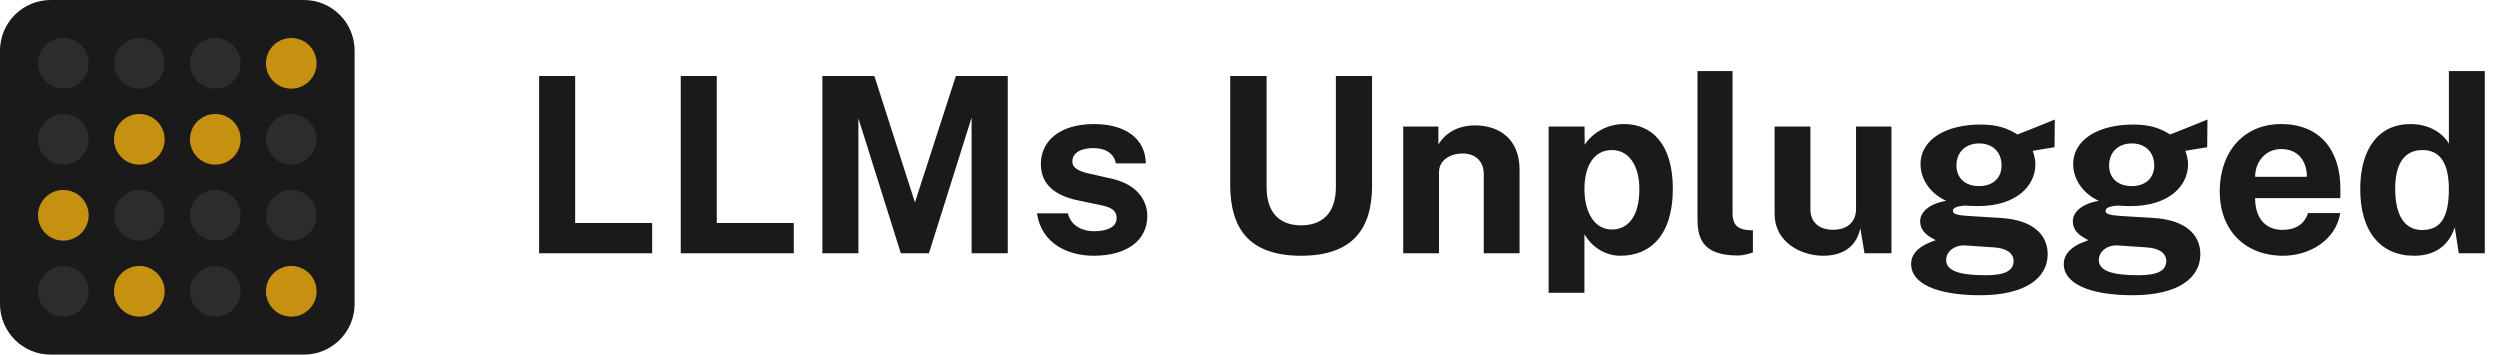
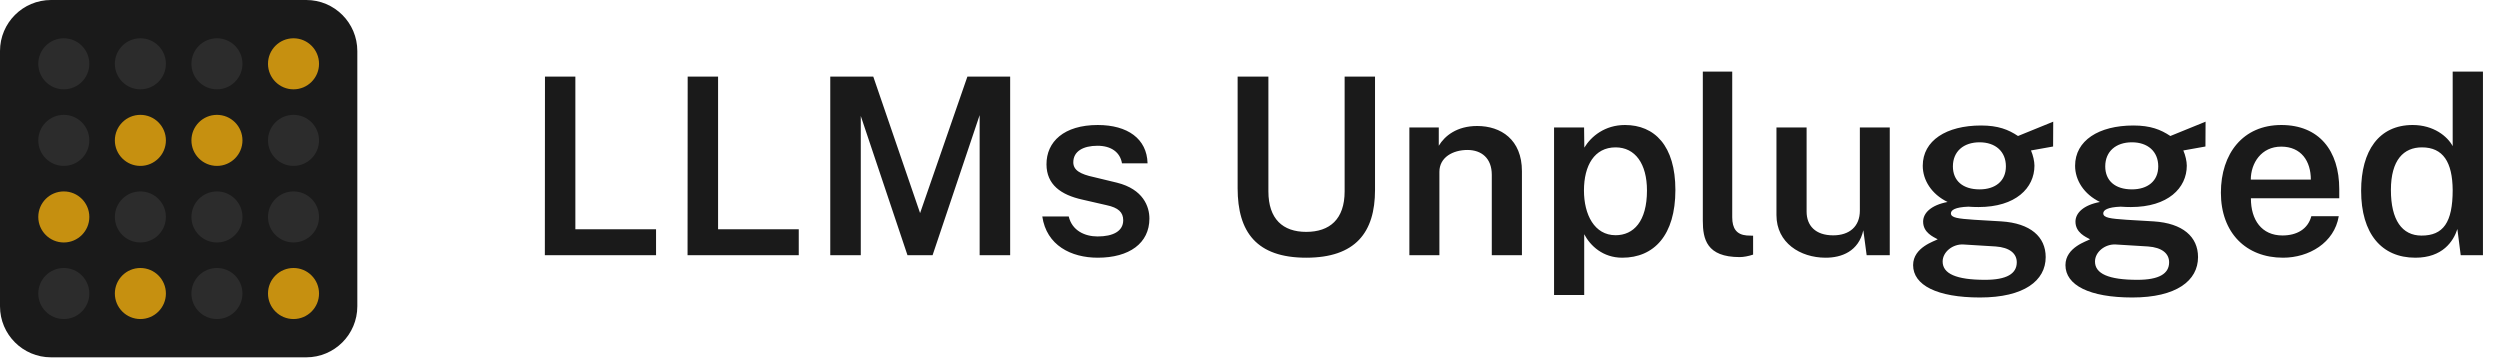
- <svg xmlns="http://www.w3.org/2000/svg" viewBox="0 0 197.4 28" role="img" aria-label="LLMs Unplugged">
+ <svg xmlns="http://www.w3.org/2000/svg" viewBox="0 0 195.9 28" role="img" aria-label="LLMs Unplugged">
  <rect width="28" height="28" rx="4" fill="#1a1a1a" />
  <circle cx="5" cy="5" r="2" fill="rgba(255,255,255,0.08)" />
  <circle cx="11" cy="5" r="2" fill="rgba(255,255,255,0.08)" />
  <circle cx="17" cy="5" r="2" fill="rgba(255,255,255,0.08)" />
  <circle cx="23" cy="5" r="2" fill="hsl(42, 85%, 42%)" />
  <circle cx="5" cy="11" r="2" fill="rgba(255,255,255,0.08)" />
  <circle cx="11" cy="11" r="2" fill="hsl(42, 85%, 42%)" />
  <circle cx="17" cy="11" r="2" fill="hsl(42, 85%, 42%)" />
  <circle cx="23" cy="11" r="2" fill="rgba(255,255,255,0.08)" />
  <circle cx="5" cy="17" r="2" fill="hsl(42, 85%, 42%)" />
  <circle cx="11" cy="17" r="2" fill="rgba(255,255,255,0.08)" />
  <circle cx="17" cy="17" r="2" fill="rgba(255,255,255,0.08)" />
  <circle cx="23" cy="17" r="2" fill="rgba(255,255,255,0.08)" />
  <circle cx="5" cy="23" r="2" fill="rgba(255,255,255,0.08)" />
  <circle cx="11" cy="23" r="2" fill="hsl(42, 85%, 42%)" />
  <circle cx="17" cy="23" r="2" fill="rgba(255,255,255,0.08)" />
  <circle cx="23" cy="23" r="2" fill="hsl(42, 85%, 42%)" />
  <g transform="translate(41 20) scale(0.01936376)">
-     <path d="M81.0 0.0H542.0V-123.5H228.0V-723.0H81.0ZM658.5 0.0H1119.5V-123.5H805.5V-723.0H658.5ZM1236.0 0.0H1383.0V-550.5L1556.0 0.0H1670.5L1844.5 -553.0V0.0H1992.0V-723.0H1780.5L1613.5 -207.5L1448.0 -723.0H1236.0ZM2343.0 10.0C2472.0 10.0 2561.0 -48.5 2561.0 -152.0C2561.0 -199.0 2536.5 -274.5 2421.5 -303.0L2337.5 -322.0C2281.0 -333.0 2255.5 -347.5 2255.5 -374.5C2255.5 -411.0 2292.0 -429.0 2342.0 -429.0C2391.0 -429.0 2425.5 -406.5 2433.0 -366.5H2555.0C2553.5 -468.0 2471.0 -527.0 2344.0 -527.0C2202.5 -527.0 2126.5 -456.5 2127.0 -363.5C2127.5 -278.0 2188.0 -234.5 2279.5 -215.5L2370.5 -196.5C2417.5 -187.5 2436.0 -172.0 2436.0 -144.0C2436.0 -107.0 2398.0 -90.0 2342.5 -90.0C2302.0 -90.0 2250.5 -108.0 2237.0 -163.0H2111.0C2129.5 -40.5 2235.0 10.0 2343.0 10.0ZM3188.0 10.0C3398.5 10.0 3477.5 -100.0 3477.5 -275.5V-723.0H3330.0V-269.5C3330.0 -160.5 3271.0 -114.0 3188.0 -114.0C3104.5 -114.0 3047.5 -161.5 3047.5 -269.5V-723.0H2899.0V-280.5C2899.0 -100.5 2976.5 10.0 3188.0 10.0ZM3604.5 0.0H3750.5V-331.0C3750.5 -381.5 3799.0 -407.0 3847.0 -407.0C3894.5 -407.0 3933.0 -379.0 3933.0 -323.0V0.0H4079.0V-341.0C4079.0 -469.0 3992.5 -521.5 3898.0 -521.5C3816.5 -521.5 3771.5 -481.5 3748.0 -444.0V-517.0H3604.5ZM4197.5 161.0H4343.5V-77.5C4372.0 -29.0 4424.0 10.0 4490.5 10.0C4613.0 10.0 4704.0 -75.0 4704.0 -262.5C4704.0 -443.5 4620.5 -527.0 4505.0 -527.0C4434.5 -527.0 4376.0 -490.5 4344.5 -442.5L4344.0 -517.0H4197.5ZM4455.5 -97.0C4379.5 -97.0 4343.5 -175.0 4343.5 -261.5C4343.5 -352.0 4379.5 -421.0 4455.5 -421.0C4522.5 -421.0 4567.5 -361.0 4567.5 -261.5C4567.5 -147.0 4518.5 -97.0 4455.5 -97.0ZM4969.5 9.0C4989.0 9.0 5010.5 3.5 5030.5 -3.5V-93.5L5006.0 -95.0C4961.0 -100.0 4947.5 -125.0 4947.5 -163.0V-743.0H4804.5V-145.0C4804.5 -70.5 4816.5 9.0 4969.5 9.0ZM5316.0 10.0C5377.0 10.5 5450.0 -12.0 5468.5 -102.5L5485.5 0.0H5595.5V-517.0H5451.0V-180.5C5451.0 -127.0 5414.5 -96.0 5357.5 -96.0C5297.0 -96.0 5265.0 -130.0 5265.0 -178.0V-517.0H5119.0V-159.5C5119.0 -49.5 5221.0 9.5 5316.0 10.0ZM5957.0 171.0C6141.0 171.0 6232.5 101.0 6232.5 4.0C6232.5 -77.5 6170.5 -135.5 6044.0 -144.0C5998.5 -147.0 5958.5 -149.0 5936.5 -150.5C5875.5 -154.0 5846.0 -156.5 5846.0 -173.0C5846.0 -183.5 5858.5 -192.5 5897.5 -194.5C5910.5 -193.0 5936.5 -192.5 5948.5 -192.5C6103.0 -192.5 6182.5 -273.5 6182.5 -363.5C6182.5 -377.0 6178.5 -399.5 6171.5 -418.0L6260.5 -432.5L6261.5 -545.5C6218.0 -527.5 6140.5 -496.5 6109.5 -484.5C6071.0 -508.5 6030.0 -525.0 5959.0 -525.0C5818.5 -525.0 5714.0 -465.0 5714.0 -363.0C5714.0 -305.5 5750.0 -245.5 5818.5 -214.0C5747.0 -201.5 5712.5 -167.0 5712.5 -130.5C5712.5 -81.5 5760.0 -63.0 5776.0 -53.5C5766.0 -48.0 5675.5 -26.5 5675.5 44.0C5675.5 120.0 5773.0 171.0 5957.0 171.0ZM5953.0 -274.0C5895.5 -274.0 5860.5 -307.0 5860.5 -358.5C5860.5 -412.0 5897.5 -448.0 5953.0 -448.0C6008.0 -448.0 6044.5 -412.5 6044.5 -358.5C6044.5 -306.0 6008.0 -274.0 5953.0 -274.0ZM5980.5 89.5C5869.5 89.5 5818.5 70.5 5818.5 27.0C5818.5 -5.0 5849.5 -34.5 5896.5 -32.0L6015.0 -24.0C6066.0 -20.5 6093.5 0.5 6093.5 31.5C6093.5 69.0 6061.5 89.5 5980.5 89.5ZM6579.5 171.0C6763.5 171.0 6855.0 101.0 6855.0 4.0C6855.0 -77.5 6793.0 -135.5 6666.5 -144.0C6621.0 -147.0 6581.0 -149.0 6559.0 -150.5C6498.0 -154.0 6468.5 -156.5 6468.5 -173.0C6468.5 -183.5 6481.0 -192.5 6520.0 -194.5C6533.0 -193.0 6559.0 -192.5 6571.0 -192.5C6725.5 -192.5 6805.0 -273.5 6805.0 -363.5C6805.0 -377.0 6801.0 -399.5 6794.0 -418.0L6883.0 -432.5L6884.0 -545.5C6840.5 -527.5 6763.0 -496.5 6732.0 -484.5C6693.5 -508.5 6652.5 -525.0 6581.5 -525.0C6441.0 -525.0 6336.5 -465.0 6336.5 -363.0C6336.5 -305.5 6372.5 -245.5 6441.0 -214.0C6369.5 -201.5 6335.0 -167.0 6335.0 -130.5C6335.0 -81.5 6382.5 -63.0 6398.5 -53.5C6388.5 -48.0 6298.0 -26.5 6298.0 44.0C6298.0 120.0 6395.5 171.0 6579.5 171.0ZM6575.5 -274.0C6518.0 -274.0 6483.0 -307.0 6483.0 -358.5C6483.0 -412.0 6520.0 -448.0 6575.5 -448.0C6630.5 -448.0 6667.0 -412.5 6667.0 -358.5C6667.0 -306.0 6630.5 -274.0 6575.5 -274.0ZM6603.0 89.5C6492.0 89.5 6441.0 70.5 6441.0 27.0C6441.0 -5.0 6472.0 -34.5 6519.0 -32.0L6637.5 -24.0C6688.5 -20.5 6716.0 0.5 6716.0 31.5C6716.0 69.0 6684.0 89.5 6603.0 89.5ZM7192.5 10.0C7300.0 10.0 7408.0 -53.5 7425.5 -164.0H7294.0C7279.0 -115.5 7239.0 -95.5 7189.0 -95.5C7119.0 -95.5 7078.0 -146.0 7078.5 -225.0H7426.0V-264.5C7426.0 -419.5 7343.0 -527.0 7185.0 -527.0C7026.5 -527.0 6934.0 -408.0 6934.0 -252.5C6934.0 -92.0 7039.0 10.0 7192.5 10.0ZM7078.5 -312.0C7078.0 -369.0 7117.5 -425.0 7184.5 -425.0C7255.0 -425.0 7289.5 -374.5 7289.5 -312.0ZM7727.0 10.0C7829.0 10.0 7874.0 -49.0 7892.5 -106.0L7909.0 0.0H8015.0V-743.0H7868.5V-447.0C7843.5 -491.0 7786.5 -527.0 7712.5 -527.0C7579.5 -527.0 7507.0 -423.5 7507.0 -261.5C7507.0 -90.5 7588.0 10.0 7727.0 10.0ZM7759.0 -95.0C7692.0 -95.0 7649.5 -148.5 7649.5 -263.5C7649.5 -377.0 7696.5 -421.0 7760.0 -421.0C7832.5 -421.0 7867.5 -369.0 7868.5 -263.5C7868.5 -141.5 7832.5 -95.0 7759.0 -95.0Z" fill="#1a1a1a" />
+     <path d="M87.5 0.0H537.5V-105.0H211.0V-723.0H88.0ZM665.0 0.0H1115.0V-105.0H788.5V-723.0H665.5ZM1242.5 0.0H1366.0V-563.5L1555.0 0.0H1656.5L1847.0 -567.0V0.0H1970.5V-723.0H1797.5L1606.0 -170.5L1416.5 -723.0H1242.5ZM2325.0 10.0C2452.5 10.0 2534.0 -48.5 2534.0 -148.5C2534.0 -197.0 2509.0 -267.0 2403.0 -293.5L2310.0 -316.0C2253.5 -328.0 2226.0 -344.5 2226.0 -376.0C2226.0 -421.0 2266.5 -443.0 2324.0 -443.0C2379.5 -443.0 2415.5 -416.5 2423.0 -372.0H2526.5C2524.0 -471.5 2445.5 -527.0 2325.0 -527.0C2188.5 -527.0 2117.0 -459.5 2117.5 -367.5C2118.0 -286.0 2175.0 -244.5 2263.0 -225.0L2361.0 -202.5C2408.0 -192.5 2428.0 -174.0 2428.0 -141.5C2428.0 -97.0 2386.5 -76.0 2324.5 -76.0C2272.5 -76.0 2221.0 -99.5 2207.5 -157.0H2100.5C2117.5 -40.0 2217.0 10.0 2325.0 10.0ZM3168.5 10.0C3368.0 10.0 3447.0 -92.5 3447.0 -264.0V-723.0H3324.0V-258.5C3324.0 -145.5 3263.5 -94.5 3168.5 -94.5C3074.0 -94.5 3015.5 -146.5 3015.5 -258.5V-723.0H2891.0V-271.0C2891.0 -93.5 2968.0 10.0 3168.5 10.0ZM3586.0 0.0H3707.5V-337.5C3707.5 -396.5 3762.5 -426.0 3821.0 -426.0C3877.5 -426.0 3919.5 -393.0 3919.5 -325.5V0.0H4041.5V-340.0C4041.5 -468.5 3956.0 -523.0 3860.5 -523.0C3778.0 -523.0 3729.0 -483.0 3705.0 -443.0V-517.0H3586.0ZM4171.5 161.0H4293.5V-85.0C4318.5 -38.0 4369.0 10.0 4447.5 10.0C4576.0 10.0 4662.5 -81.0 4662.5 -264.0C4662.5 -443.5 4578.0 -527.0 4458.5 -527.0C4377.0 -527.0 4321.5 -481.0 4294.0 -435.5L4293.0 -517.0H4171.5ZM4420.5 -81.0C4335.0 -81.0 4292.5 -164.0 4292.5 -262.0C4292.5 -363.5 4335.0 -436.5 4420.5 -436.5C4500.0 -436.5 4547.5 -370.0 4547.5 -262.0C4547.5 -137.0 4493.5 -81.0 4420.5 -81.0ZM4922.5 7.5C4939.0 7.5 4959.0 3.5 4977.0 -2.5V-79.0L4951.0 -80.0C4910.0 -83.5 4892.5 -108.5 4892.5 -153.5V-743.0H4773.5V-139.5C4773.5 -66.0 4788.5 7.5 4922.5 7.5ZM5269.0 10.0C5335.5 10.5 5404.0 -16.0 5423.0 -101.0L5436.5 0.0H5530.0V-517.0H5409.0V-180.5C5409.0 -116.0 5366.5 -80.5 5301.0 -80.5C5229.0 -80.5 5193.5 -120.0 5193.5 -176.5V-517.0H5071.5V-162.5C5071.5 -49.5 5168.5 9.5 5269.0 10.0ZM5895.0 171.0C6073.5 171.0 6161.0 103.0 6161.0 7.5C6161.0 -74.5 6099.5 -129.5 5981.5 -137.0C5935.0 -140.0 5895.5 -142.0 5872.0 -143.5C5806.0 -148.0 5777.5 -151.5 5777.5 -169.5C5777.5 -182.5 5794.0 -194.5 5848.0 -196.5C5858.5 -195.5 5879.0 -195.0 5889.5 -195.0C6039.5 -195.0 6115.5 -272.0 6115.5 -362.5C6115.5 -380.0 6110.0 -404.5 6101.5 -424.0L6191.0 -440.0L6191.5 -540.5C6155.5 -525.5 6075.5 -493.0 6049.0 -482.5C6010.0 -508.5 5968.5 -525.0 5899.5 -525.0C5759.0 -525.0 5663.5 -464.0 5663.5 -362.0C5663.5 -304.0 5699.0 -247.0 5764.0 -215.5C5697.5 -203.0 5665.0 -171.0 5665.0 -136.0C5665.0 -91.0 5707.0 -74.0 5724.0 -64.5C5712.5 -57.0 5624.5 -32.5 5624.5 40.0C5624.5 121.0 5721.0 171.0 5895.0 171.0ZM5893.5 -266.5C5825.5 -266.5 5785.5 -301.5 5785.5 -359.5C5785.5 -420.0 5828.5 -457.0 5893.5 -457.0C5957.0 -457.0 6000.0 -420.5 6000.0 -359.5C6000.0 -300.0 5957.0 -266.5 5893.5 -266.5ZM5915.5 99.5C5798.5 99.5 5744.0 74.5 5744.0 25.5C5744.0 -13.5 5785.0 -46.0 5828.0 -43.5L5958.5 -35.5C6015.0 -31.5 6044.0 -7.0 6044.0 28.5C6044.0 75.0 6003.0 99.5 5915.5 99.5ZM6511.5 171.0C6690.0 171.0 6777.5 103.0 6777.5 7.5C6777.5 -74.5 6716.0 -129.5 6598.0 -137.0C6551.5 -140.0 6512.0 -142.0 6488.5 -143.5C6422.5 -148.0 6394.0 -151.5 6394.0 -169.5C6394.0 -182.5 6410.5 -194.5 6464.5 -196.5C6475.0 -195.5 6495.5 -195.0 6506.0 -195.0C6656.0 -195.0 6732.0 -272.0 6732.0 -362.5C6732.0 -380.0 6726.5 -404.5 6718.0 -424.0L6807.5 -440.0L6808.0 -540.5C6772.0 -525.5 6692.0 -493.0 6665.5 -482.5C6626.5 -508.5 6585.0 -525.0 6516.0 -525.0C6375.5 -525.0 6280.0 -464.0 6280.0 -362.0C6280.0 -304.0 6315.5 -247.0 6380.5 -215.5C6314.0 -203.0 6281.5 -171.0 6281.5 -136.0C6281.5 -91.0 6323.5 -74.0 6340.5 -64.5C6329.0 -57.0 6241.0 -32.5 6241.0 40.0C6241.0 121.0 6337.5 171.0 6511.5 171.0ZM6510.0 -266.5C6442.0 -266.5 6402.0 -301.5 6402.0 -359.5C6402.0 -420.0 6445.0 -457.0 6510.0 -457.0C6573.5 -457.0 6616.5 -420.5 6616.5 -359.5C6616.5 -300.0 6573.5 -266.5 6510.0 -266.5ZM6532.0 99.5C6415.0 99.5 6360.5 74.5 6360.5 25.5C6360.5 -13.5 6401.5 -46.0 6444.5 -43.5L6575.0 -35.5C6631.5 -31.5 6660.5 -7.0 6660.5 28.5C6660.5 75.0 6619.5 99.5 6532.0 99.5ZM7121.5 10.0C7226.0 10.0 7329.0 -50.0 7347.0 -158.0H7236.0C7222.0 -105.0 7176.5 -80.0 7119.0 -80.0C7035.5 -80.0 6991.0 -142.5 6991.5 -230.5H7349.0V-267.5C7349.0 -423.5 7267.0 -527.0 7114.5 -527.0C6959.5 -527.0 6870.0 -411.5 6870.0 -253.0C6870.0 -90.5 6972.0 10.0 7121.5 10.0ZM6991.0 -306.0C6991.0 -372.5 7033.5 -439.5 7114.0 -439.5C7195.0 -439.5 7234.0 -381.0 7234.0 -306.0ZM7657.0 10.0C7767.5 10.0 7811.0 -56.5 7827.0 -106.0L7840.5 0.0H7930.5V-743.0H7808.0V-441.5C7787.0 -481.0 7731.0 -527.0 7646.0 -527.0C7509.5 -527.0 7437.5 -422.5 7437.5 -261.0C7437.5 -87.5 7520.0 10.0 7657.0 10.0ZM7682.0 -79.5C7603.0 -79.5 7558.0 -142.5 7558.0 -264.0C7558.0 -386.0 7610.0 -436.5 7683.5 -436.5C7769.5 -436.5 7807.0 -376.5 7808.0 -264.0C7808.0 -132.0 7769.5 -79.5 7682.0 -79.5Z" fill="#1a1a1a" />
  </g>
</svg>
